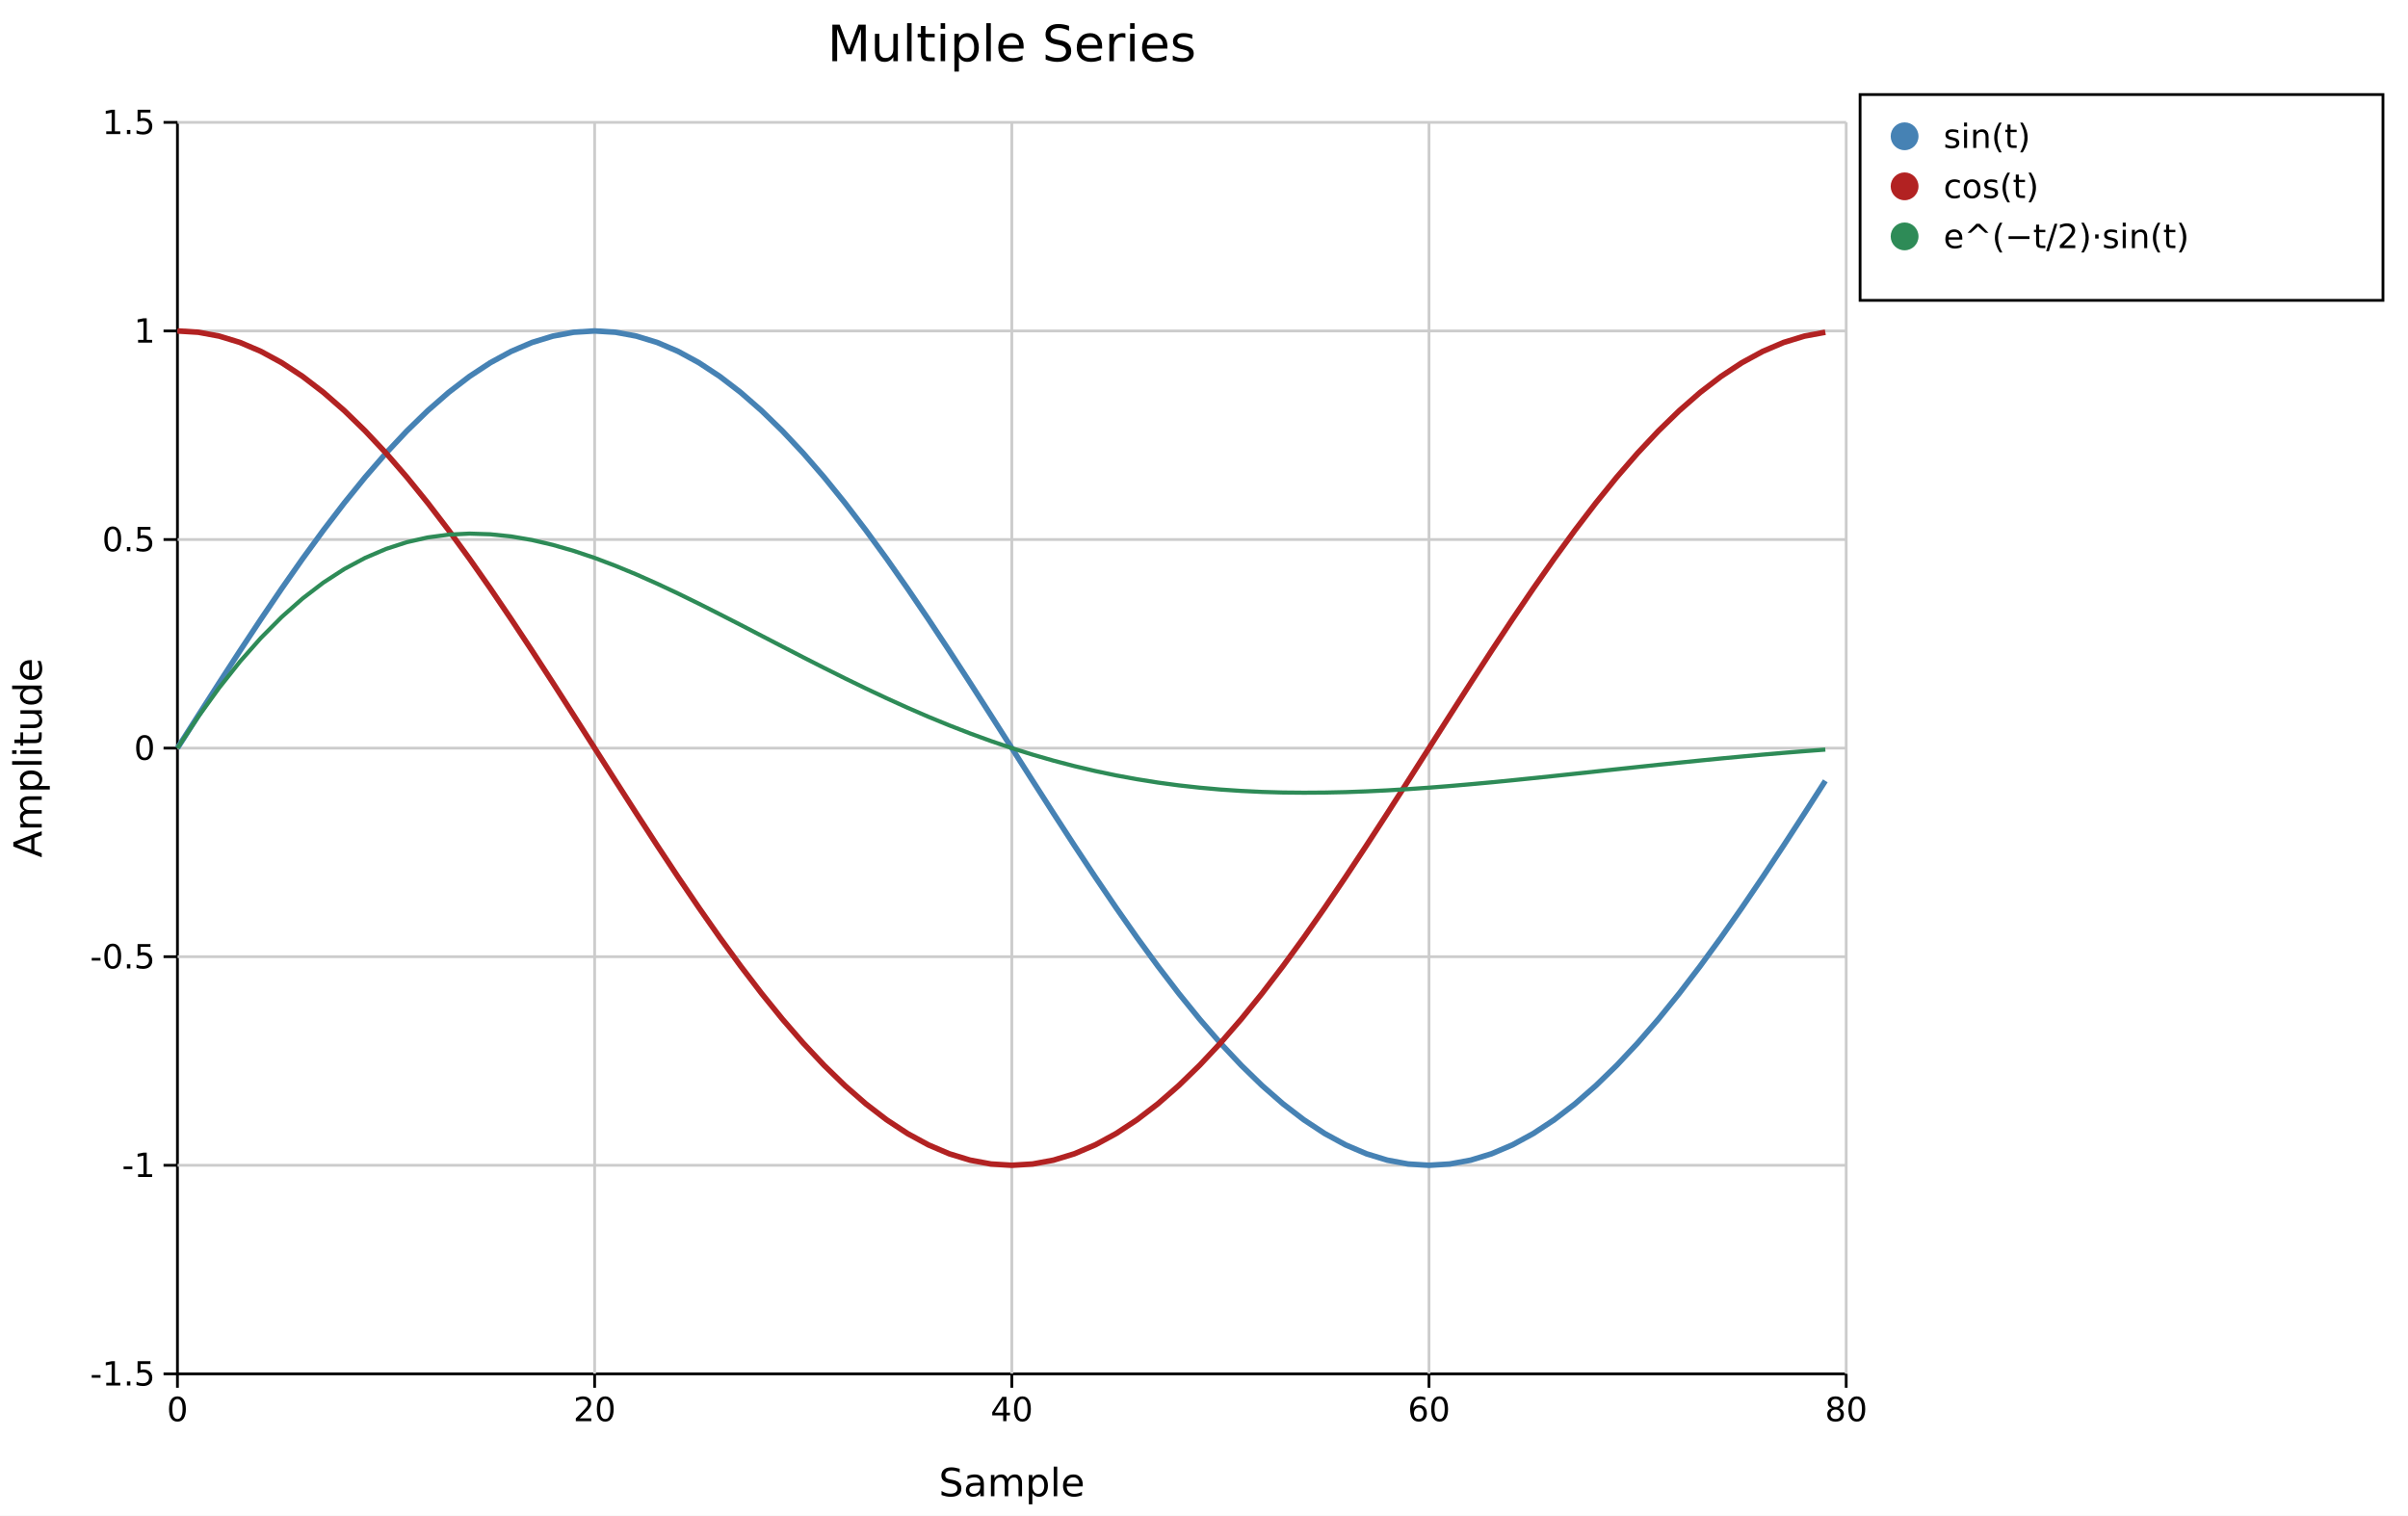
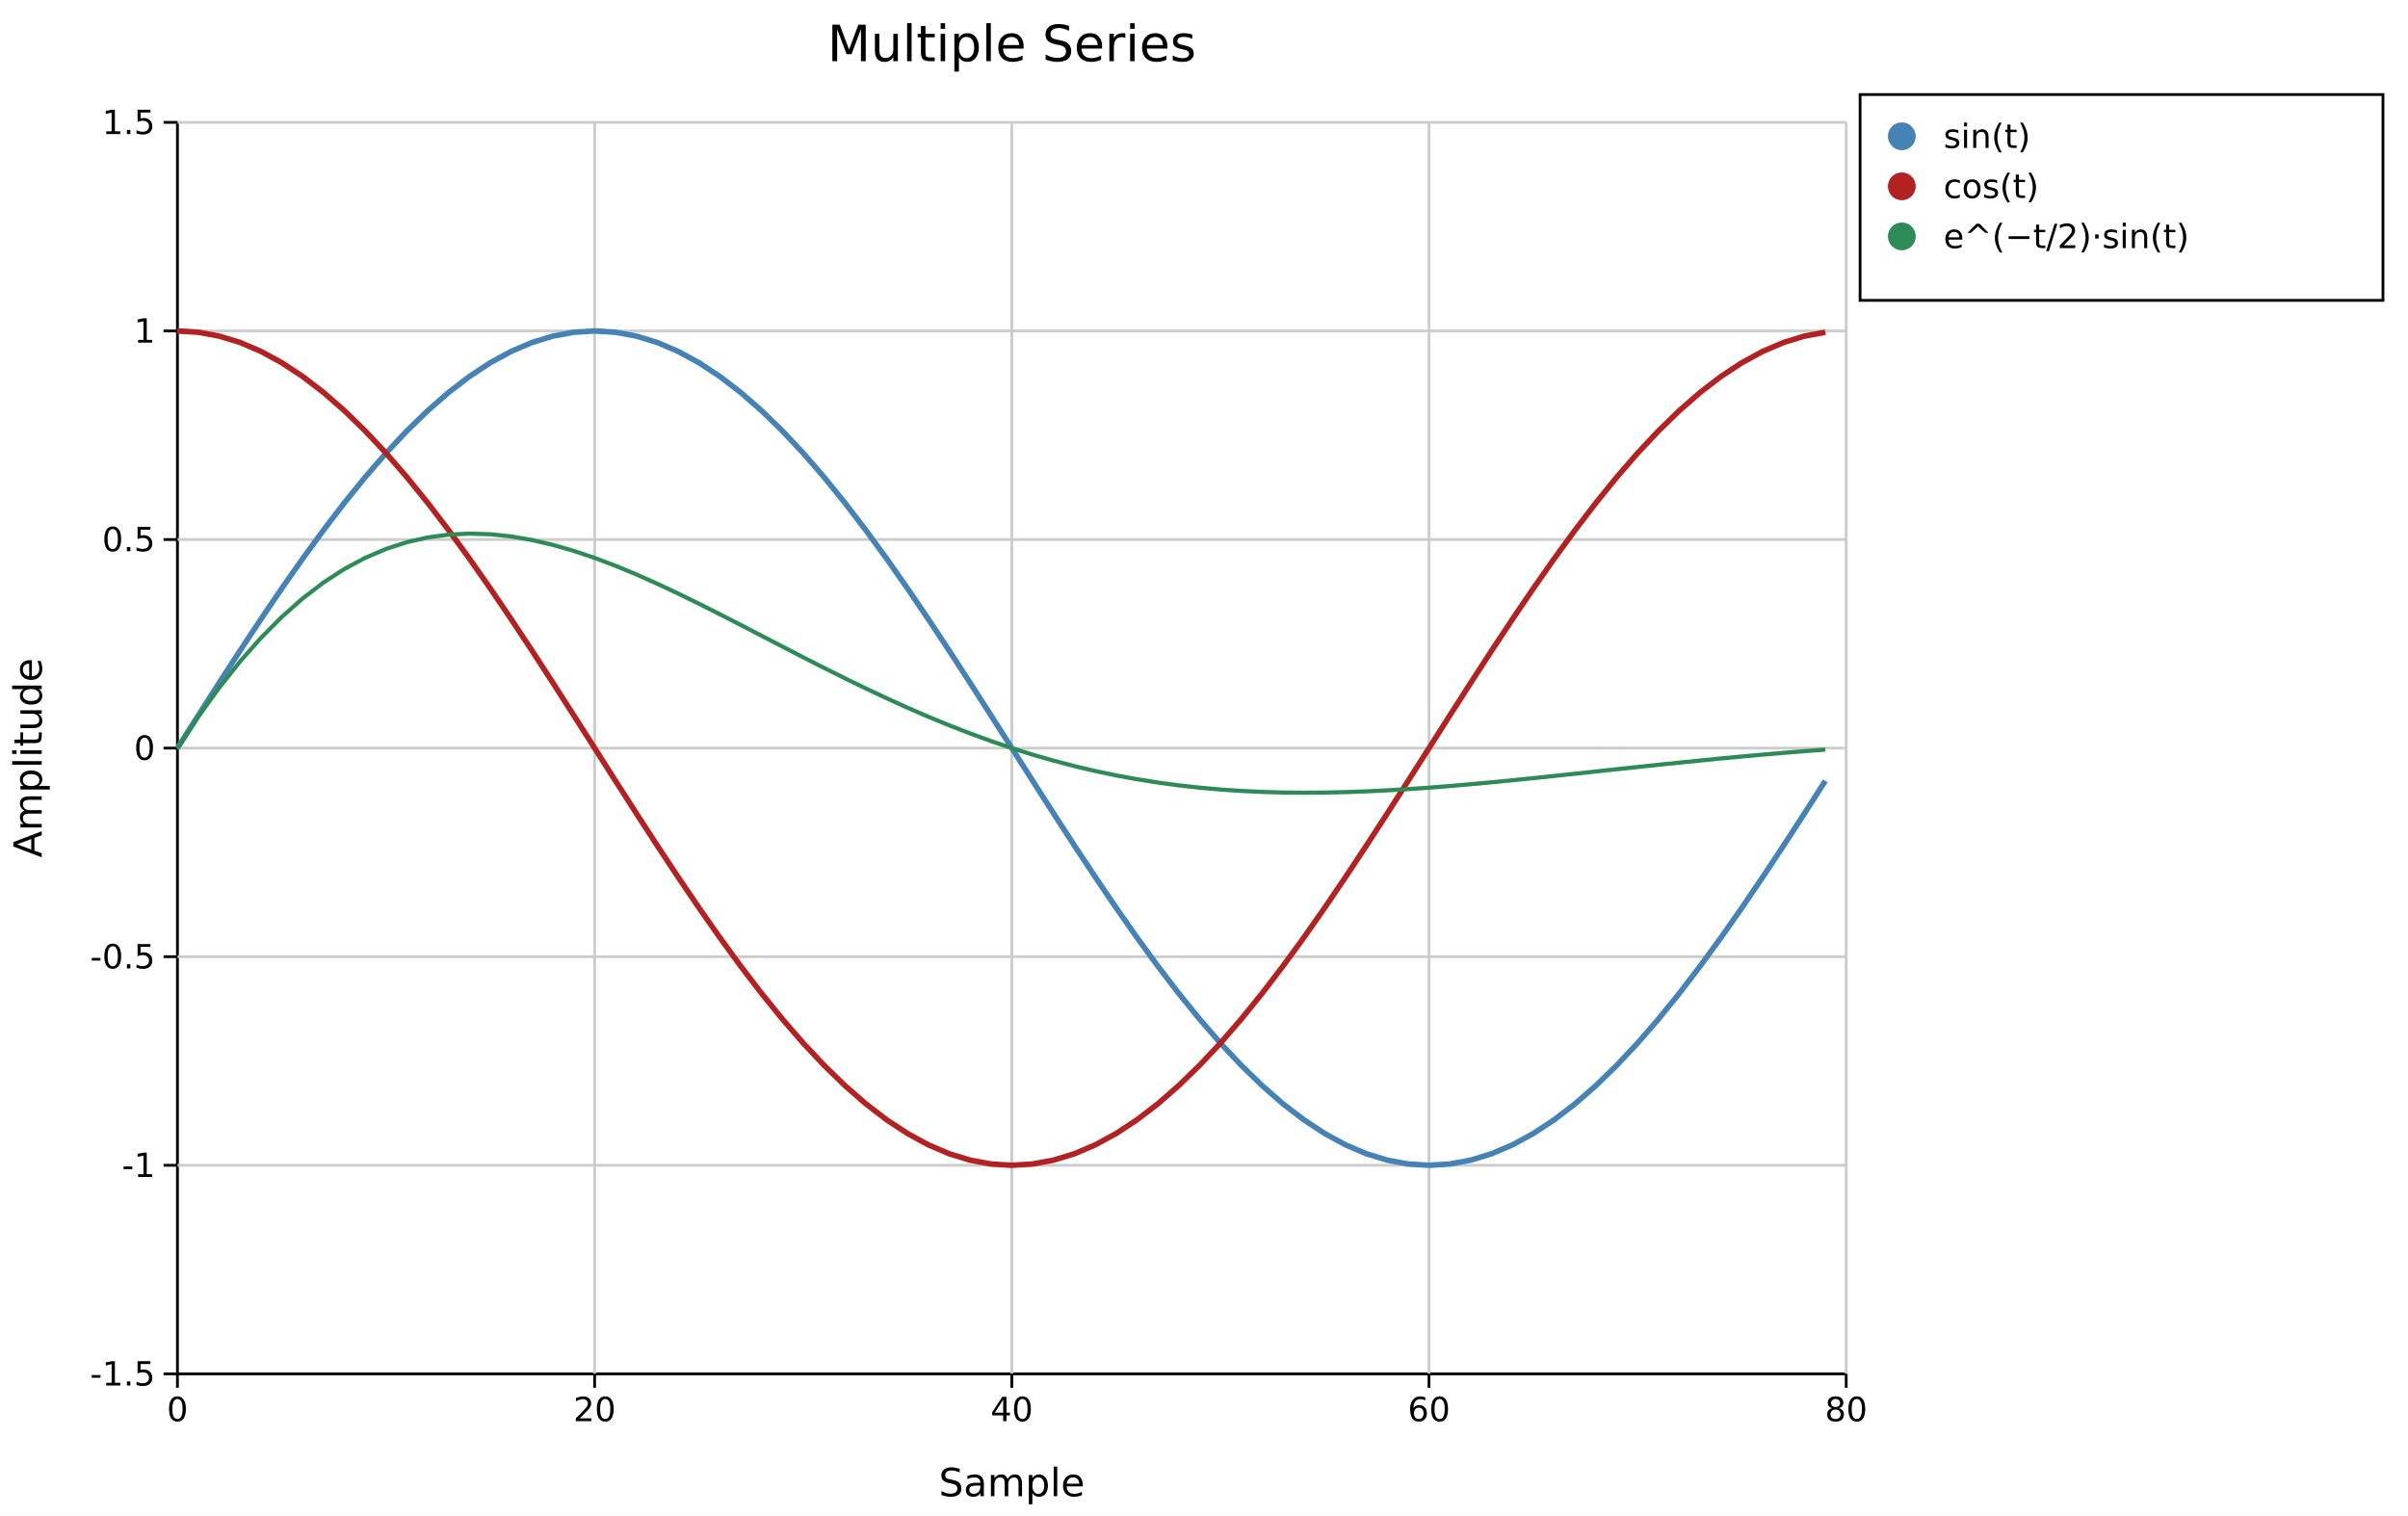
<svg xmlns="http://www.w3.org/2000/svg" width="865.8" height="545" font-family="DejaVu Sans, Liberation Sans, Arial, sans-serif" fill="black">
  <rect width="100%" height="100%" fill="white" />
  <line x1="63.8" y1="494" x2="663.8" y2="494" stroke="#000000" stroke-width="1" />
  <line x1="63.8" y1="44" x2="63.8" y2="494" stroke="#000000" stroke-width="1" />
  <line x1="213.8" y1="44" x2="213.8" y2="494" stroke="#cccccc" stroke-width="1" />
  <line x1="363.8" y1="44" x2="363.8" y2="494" stroke="#cccccc" stroke-width="1" />
  <line x1="513.8" y1="44" x2="513.8" y2="494" stroke="#cccccc" stroke-width="1" />
  <line x1="663.8" y1="44" x2="663.8" y2="494" stroke="#cccccc" stroke-width="1" />
  <line x1="63.8" y1="419" x2="663.8" y2="419" stroke="#cccccc" stroke-width="1" />
  <line x1="63.8" y1="344" x2="663.8" y2="344" stroke="#cccccc" stroke-width="1" />
  <line x1="63.8" y1="269" x2="663.8" y2="269" stroke="#cccccc" stroke-width="1" />
  <line x1="63.8" y1="194" x2="663.8" y2="194" stroke="#cccccc" stroke-width="1" />
  <line x1="63.8" y1="119" x2="663.8" y2="119" stroke="#cccccc" stroke-width="1" />
  <line x1="63.8" y1="44" x2="663.8" y2="44" stroke="#cccccc" stroke-width="1" />
  <line x1="63.8" y1="494" x2="63.8" y2="499" stroke="#000000" stroke-width="1" />
  <text x="63.8" y="511" font-size="12" text-anchor="middle">0</text>
  <line x1="213.8" y1="494" x2="213.8" y2="499" stroke="#000000" stroke-width="1" />
  <text x="213.8" y="511" font-size="12" text-anchor="middle">20</text>
  <line x1="363.8" y1="494" x2="363.8" y2="499" stroke="#000000" stroke-width="1" />
  <text x="363.8" y="511" font-size="12" text-anchor="middle">40</text>
  <line x1="513.8" y1="494" x2="513.8" y2="499" stroke="#000000" stroke-width="1" />
  <text x="513.8" y="511" font-size="12" text-anchor="middle">60</text>
  <line x1="663.8" y1="494" x2="663.8" y2="499" stroke="#000000" stroke-width="1" />
  <text x="663.8" y="511" font-size="12" text-anchor="middle">80</text>
  <line x1="58.8" y1="494" x2="63.8" y2="494" stroke="#000000" stroke-width="1" />
  <text x="55.8" y="498.2" font-size="12" text-anchor="end">-1.5</text>
  <line x1="58.8" y1="419" x2="63.8" y2="419" stroke="#000000" stroke-width="1" />
  <text x="55.8" y="423.2" font-size="12" text-anchor="end">-1</text>
  <line x1="58.8" y1="344" x2="63.8" y2="344" stroke="#000000" stroke-width="1" />
  <text x="55.8" y="348.2" font-size="12" text-anchor="end">-0.5</text>
  <line x1="58.8" y1="269" x2="63.8" y2="269" stroke="#000000" stroke-width="1" />
  <text x="55.8" y="273.2" font-size="12" text-anchor="end">0</text>
  <line x1="58.8" y1="194" x2="63.8" y2="194" stroke="#000000" stroke-width="1" />
  <text x="55.8" y="198.2" font-size="12" text-anchor="end">0.5</text>
  <line x1="58.8" y1="119" x2="63.8" y2="119" stroke="#000000" stroke-width="1" />
  <text x="55.8" y="123.2" font-size="12" text-anchor="end">1</text>
  <line x1="58.8" y1="44" x2="63.8" y2="44" stroke="#000000" stroke-width="1" />
  <text x="55.8" y="48.2" font-size="12" text-anchor="end">1.5</text>
  <text x="363.8" y="538" font-size="14" text-anchor="middle">Sample</text>
  <text x="15" y="272.5" font-size="14" text-anchor="middle" transform="rotate(-90,15,272.5)">Amplitude</text>
  <text x="363.8" y="22" font-size="18" text-anchor="middle">Multiple Series</text>
  <path d="M 63.8 269.0 L 71.3 257.23 L 78.8 245.53 L 86.3 233.98 L 93.8 222.65 L 101.3 211.6 L 108.8 200.9 L 116.3 190.63 L 123.8 180.83 L 131.3 171.58 L 138.8 162.93 L 146.3 154.94 L 153.8 147.65 L 161.3 141.1 L 168.8 135.35 L 176.3 130.42 L 183.8 126.34 L 191.3 123.14 L 198.8 120.85 L 206.3 119.46 L 213.8 119.0 L 221.3 119.46 L 228.8 120.85 L 236.3 123.14 L 243.8 126.34 L 251.3 130.42 L 258.8 135.35 L 266.3 141.1 L 273.8 147.65 L 281.3 154.94 L 288.8 162.93 L 296.3 171.58 L 303.8 180.83 L 311.3 190.63 L 318.8 200.9 L 326.3 211.6 L 333.8 222.65 L 341.3 233.98 L 348.8 245.53 L 356.3 257.23 L 363.8 269.0 L 371.3 280.77 L 378.8 292.47 L 386.3 304.02 L 393.8 315.35 L 401.3 326.4 L 408.8 337.1 L 416.3 347.37 L 423.8 357.17 L 431.3 366.42 L 438.8 375.07 L 446.3 383.06 L 453.8 390.35 L 461.3 396.9 L 468.8 402.65 L 476.3 407.58 L 483.8 411.66 L 491.3 414.86 L 498.8 417.15 L 506.3 418.54 L 513.8 419.0 L 521.3 418.54 L 528.8 417.15 L 536.3 414.86 L 543.8 411.66 L 551.3 407.58 L 558.8 402.65 L 566.3 396.9 L 573.8 390.35 L 581.3 383.06 L 588.8 375.07 L 596.3 366.42 L 603.8 357.17 L 611.3 347.37 L 618.8 337.1 L 626.3 326.4 L 633.8 315.35 L 641.3 304.02 L 648.8 292.47 L 656.3 280.77 " stroke="#4682b4" stroke-width="2" fill="none" />
  <path d="M 63.8 119.0 L 71.3 119.46 L 78.8 120.85 L 86.3 123.14 L 93.8 126.34 L 101.3 130.42 L 108.8 135.35 L 116.3 141.1 L 123.8 147.65 L 131.3 154.94 L 138.8 162.93 L 146.3 171.58 L 153.8 180.83 L 161.3 190.63 L 168.8 200.9 L 176.3 211.6 L 183.8 222.65 L 191.3 233.98 L 198.8 245.53 L 206.3 257.23 L 213.8 269.0 L 221.3 280.77 L 228.8 292.47 L 236.3 304.02 L 243.8 315.35 L 251.3 326.4 L 258.8 337.1 L 266.3 347.37 L 273.8 357.17 L 281.3 366.42 L 288.8 375.07 L 296.3 383.06 L 303.8 390.35 L 311.3 396.9 L 318.8 402.65 L 326.3 407.58 L 333.8 411.66 L 341.3 414.86 L 348.8 417.15 L 356.3 418.54 L 363.8 419.0 L 371.3 418.54 L 378.8 417.15 L 386.3 414.86 L 393.8 411.66 L 401.3 407.58 L 408.8 402.65 L 416.3 396.9 L 423.8 390.35 L 431.3 383.06 L 438.8 375.07 L 446.3 366.42 L 453.8 357.17 L 461.3 347.37 L 468.8 337.1 L 476.3 326.4 L 483.8 315.35 L 491.3 304.02 L 498.8 292.47 L 506.3 280.77 L 513.8 269.0 L 521.3 257.23 L 528.8 245.53 L 536.3 233.98 L 543.8 222.65 L 551.3 211.6 L 558.8 200.9 L 566.3 190.63 L 573.8 180.83 L 581.3 171.58 L 588.8 162.93 L 596.3 154.94 L 603.8 147.65 L 611.3 141.1 L 618.8 135.35 L 626.3 130.42 L 633.8 126.34 L 641.3 123.14 L 648.8 120.85 L 656.3 119.46 " stroke="#b22222" stroke-width="2" fill="none" />
  <path d="M 63.8 269.0 L 71.3 257.68 L 78.8 247.31 L 86.3 237.87 L 93.8 229.39 L 101.3 221.83 L 108.8 215.2 L 116.3 209.46 L 123.8 204.6 L 131.3 200.59 L 138.8 197.38 L 146.3 194.95 L 153.8 193.25 L 161.3 192.24 L 168.8 191.87 L 176.3 192.11 L 183.8 192.89 L 191.3 194.18 L 198.8 195.93 L 206.3 198.09 L 213.8 200.61 L 221.3 203.45 L 228.8 206.55 L 236.3 209.89 L 243.8 213.41 L 251.3 217.08 L 258.8 220.86 L 266.3 224.7 L 273.8 228.59 L 281.3 232.48 L 288.8 236.35 L 296.3 240.16 L 303.8 243.91 L 311.3 247.55 L 318.8 251.08 L 326.3 254.48 L 333.8 257.73 L 341.3 260.81 L 348.8 263.72 L 356.3 266.46 L 363.8 269.0 L 371.3 271.35 L 378.8 273.51 L 386.3 275.47 L 393.8 277.24 L 401.3 278.81 L 408.8 280.18 L 416.3 281.38 L 423.8 282.39 L 431.3 283.22 L 438.8 283.89 L 446.3 284.39 L 453.8 284.75 L 461.3 284.96 L 468.8 285.03 L 476.3 284.98 L 483.8 284.82 L 491.3 284.55 L 498.8 284.19 L 506.3 283.74 L 513.8 283.22 L 521.3 282.63 L 528.8 281.98 L 536.3 281.29 L 543.8 280.56 L 551.3 279.79 L 558.8 279.01 L 566.3 278.21 L 573.8 277.4 L 581.3 276.59 L 588.8 275.79 L 596.3 274.99 L 603.8 274.22 L 611.3 273.46 L 618.8 272.72 L 626.3 272.02 L 633.8 271.34 L 641.3 270.7 L 648.8 270.1 L 656.3 269.53 " stroke="seagreen" stroke-width="1.5" fill="none" />
  <rect x="668.8" y="34" width="188" height="74" fill="#ffffff" />
  <rect x="668.8" y="34" width="188" height="74" fill="none" stroke="#000000" stroke-width="1" />
  <text x="698.8" y="53.2" font-size="12" text-anchor="start">sin(t)</text>
-   <circle cx="684.8" cy="49" r="5" fill="#4682b4" />
+   <circle cx="683.8" cy="49" r="5" fill="#4682b4" />
  <text x="698.8" y="71.2" font-size="12" text-anchor="start">cos(t)</text>
-   <circle cx="684.8" cy="67" r="5" fill="#b22222" />
+   <circle cx="683.8" cy="67" r="5" fill="#b22222" />
  <text x="698.8" y="89.2" font-size="12" text-anchor="start">e^(−t/2)·sin(t)</text>
-   <circle cx="684.8" cy="85" r="5" fill="seagreen" />
+   <circle cx="683.8" cy="85" r="5" fill="seagreen" />
</svg>
